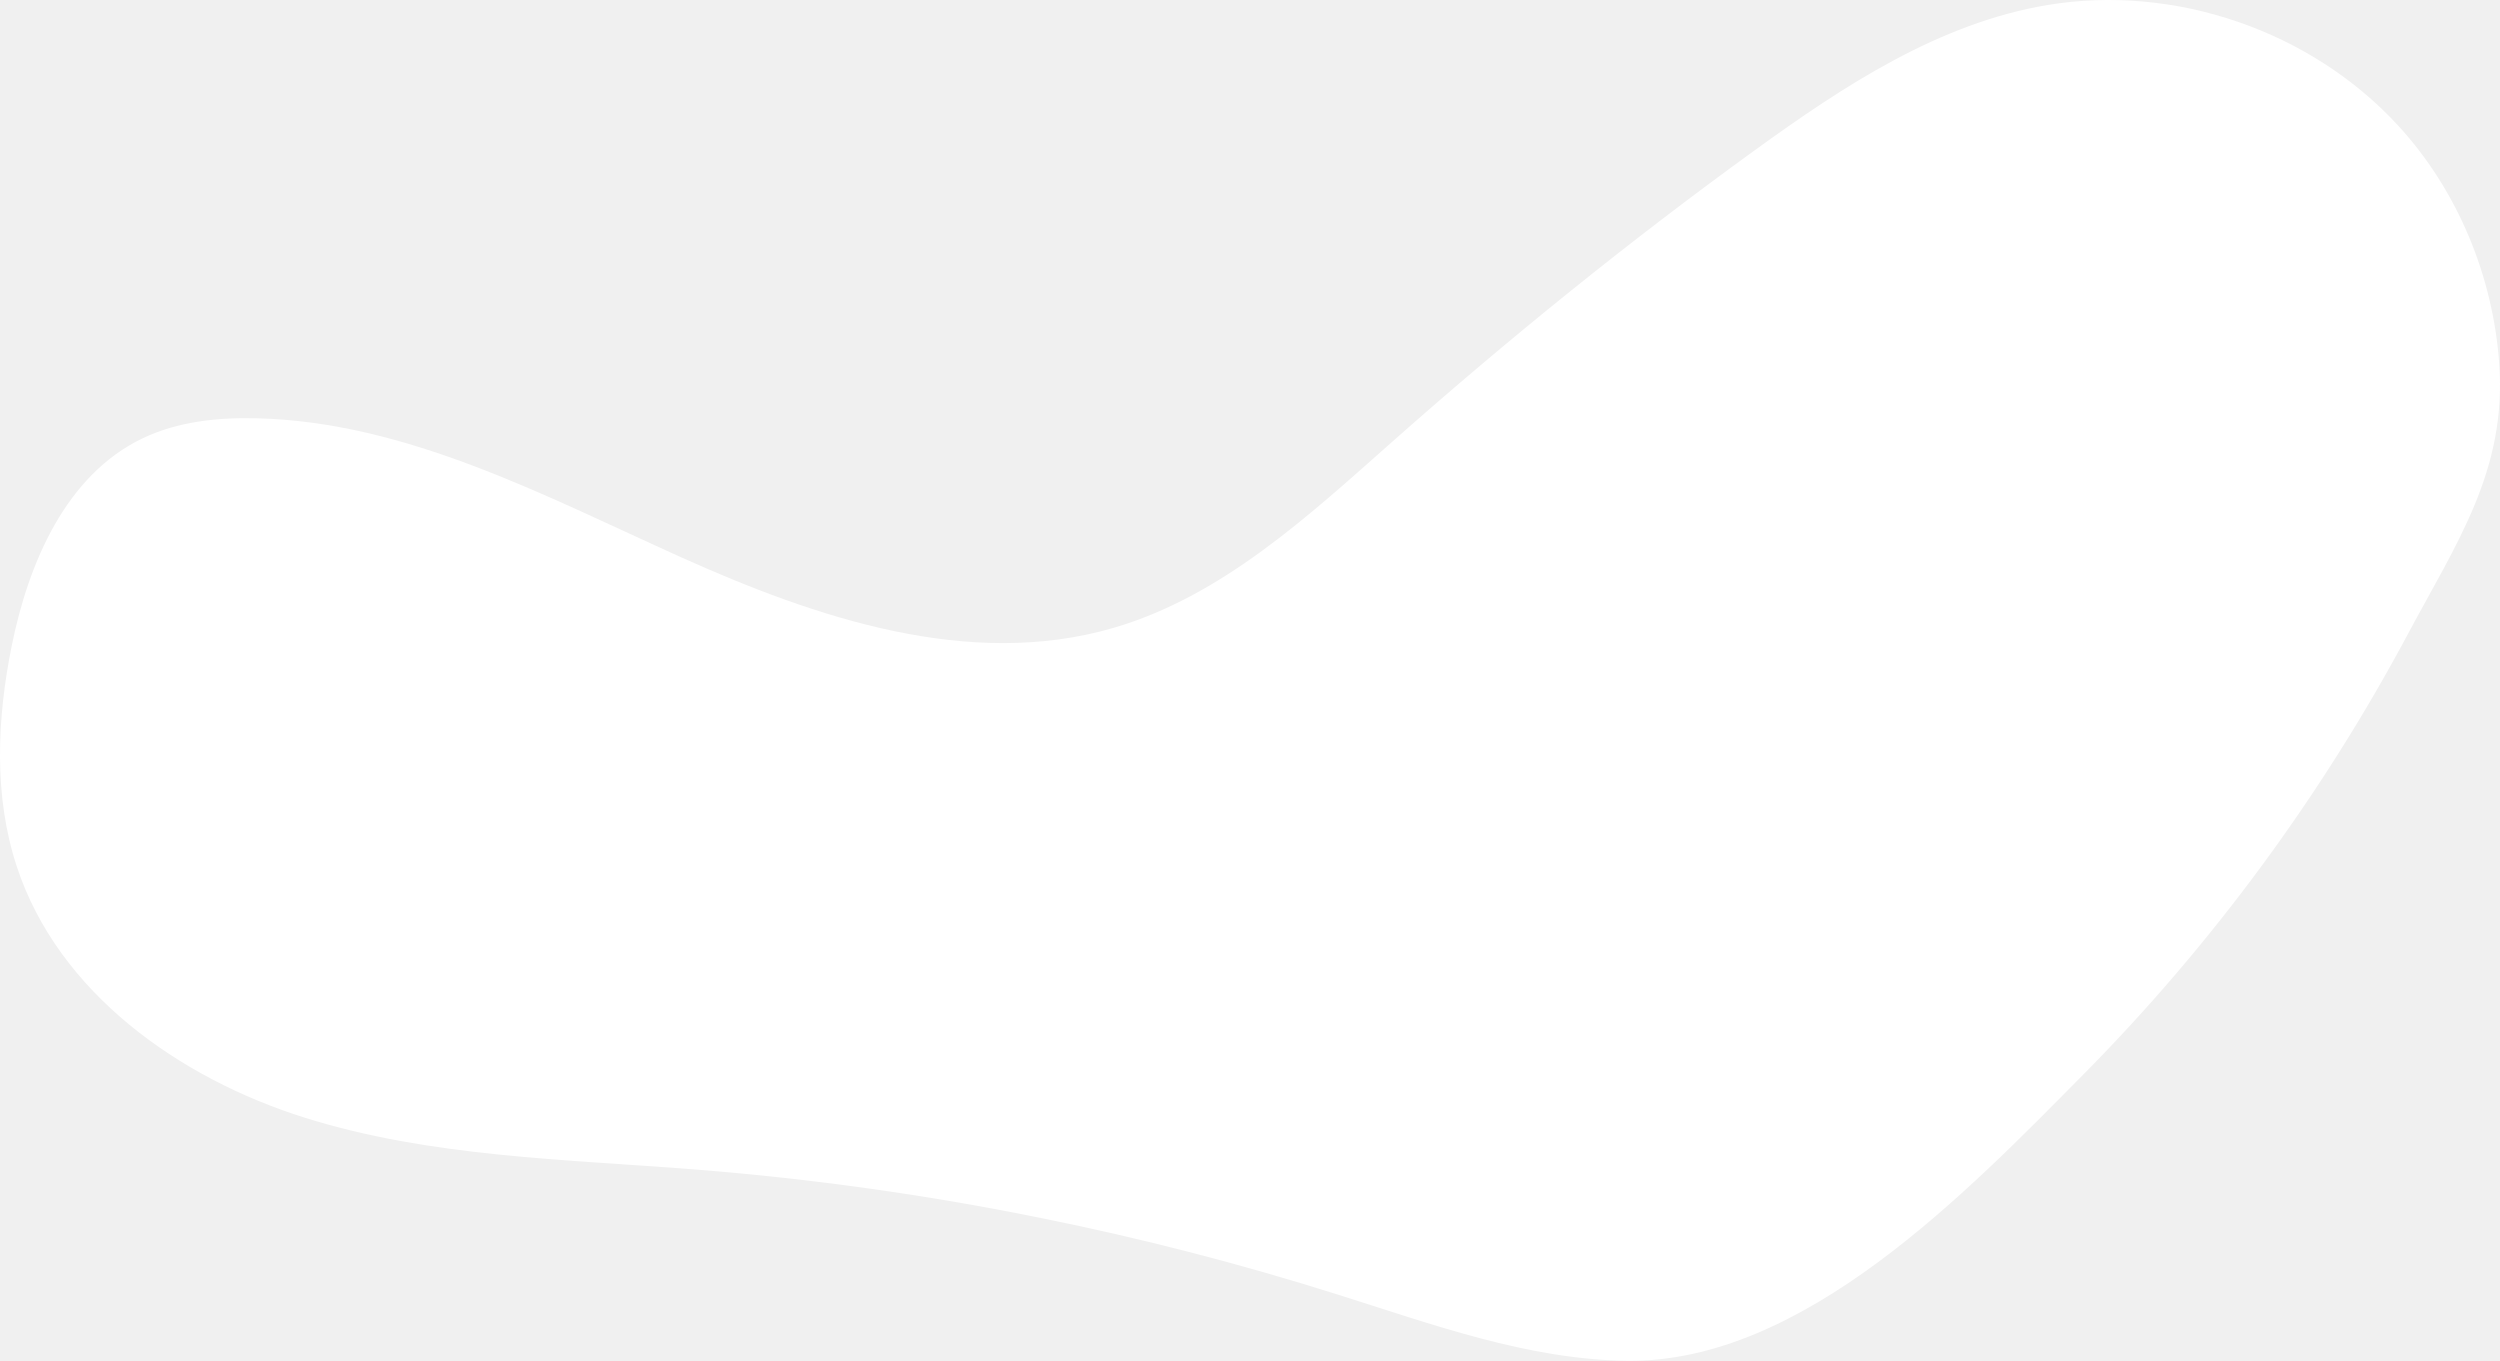
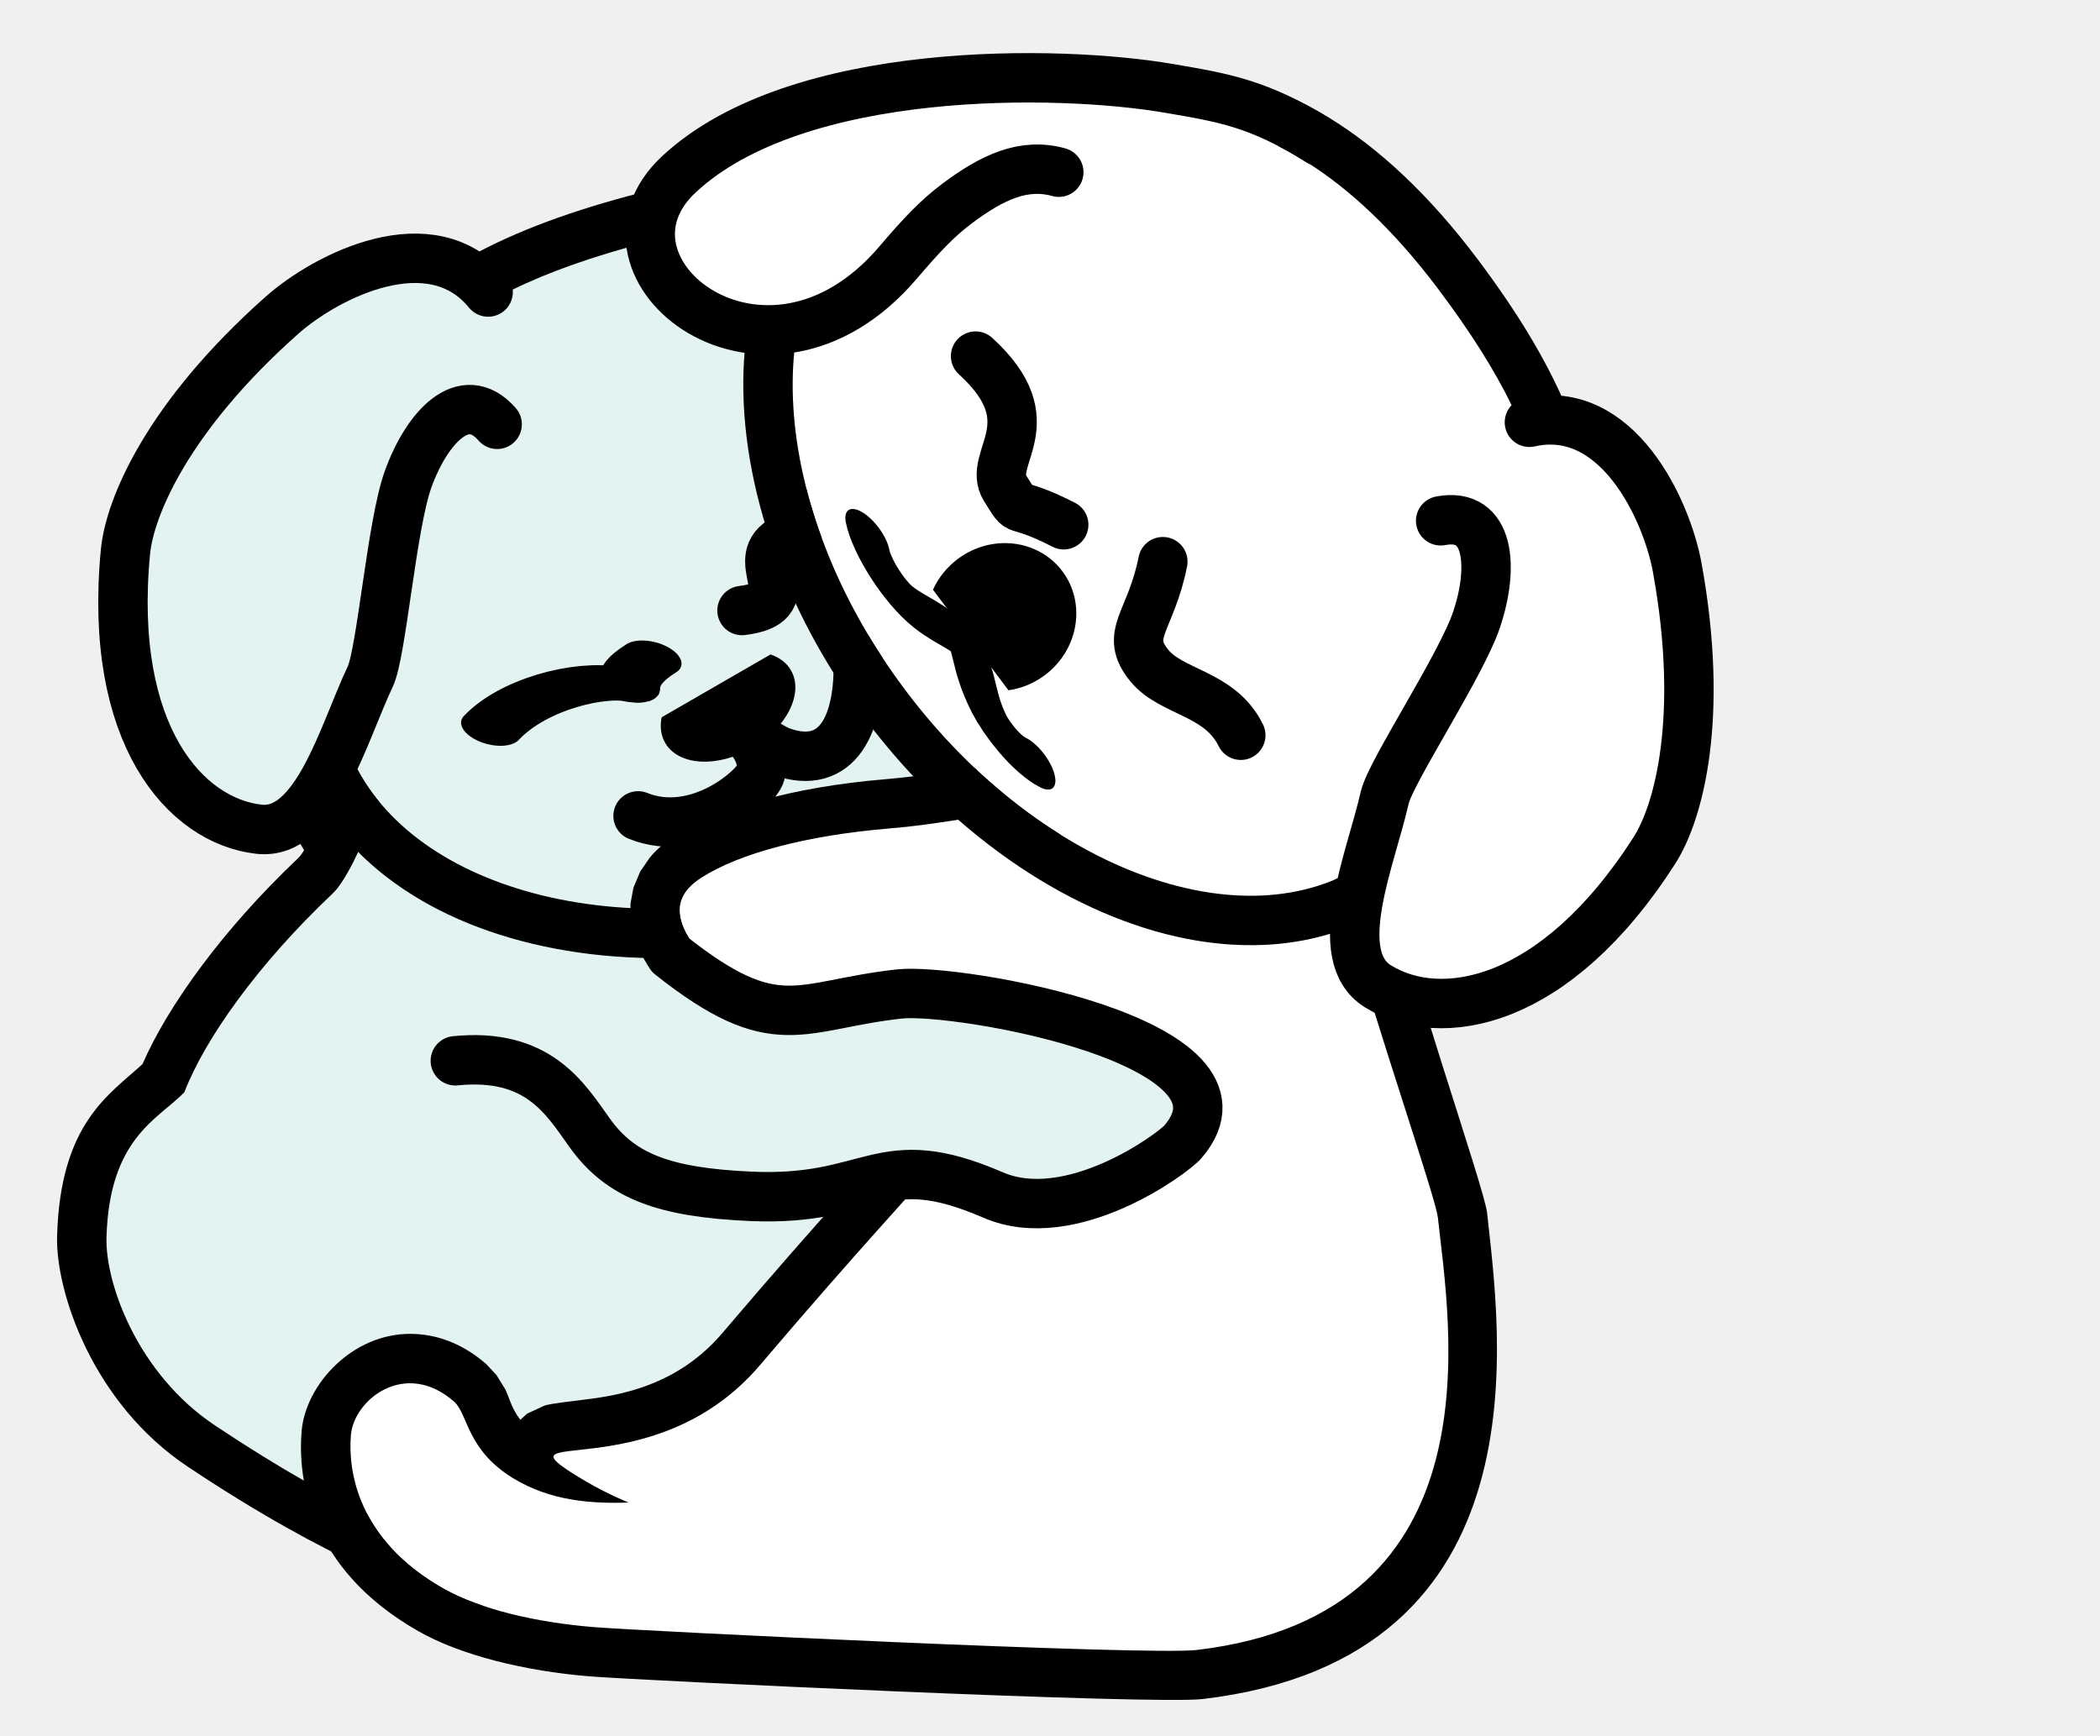
- <svg xmlns="http://www.w3.org/2000/svg" style="isolation:isolate" viewBox="482.79 977.215 326.473 177.707" width="326.473pt" height="177.707pt">
-   <path d=" M 618.721 1136.27 C 603.909 1133.27 588.917 1131.16 573.854 1129.96 C 556.636 1128.58 539.091 1128.35 522.611 1123.18 C 506.13 1118.01 490.418 1106.82 484.997 1090.42 C 481.941 1081.18 482.395 1071.1 484.319 1061.56 C 486.508 1050.7 491.414 1039.25 501.402 1034.46 C 506.012 1032.25 511.257 1031.71 516.369 1031.84 C 535.872 1032.33 553.792 1041.9 571.58 1049.92 C 589.369 1057.93 609.352 1064.66 628.094 1059.24 C 642.316 1055.13 653.627 1044.62 664.708 1034.81 C 679.837 1021.41 695.575 1008.69 711.945 996.836 C 723.574 988.416 736.009 980.233 750.17 977.871 C 766.773 975.102 784.596 981.234 795.979 993.634 C 803.743 1002.09 808.361 1013.3 809.165 1024.73 C 810.143 1038.66 803.612 1048.09 797.276 1059.94 C 786.007 1081.04 771.7 1100.51 754.875 1117.51 C 739.667 1132.87 718.298 1155.17 695.31 1154.92 C 682.324 1154.77 669.868 1150.17 657.483 1146.27 C 644.75 1142.25 631.806 1138.91 618.721 1136.27 Z " fill="#FFFFFF" />
+ <svg xmlns="http://www.w3.org/2000/svg" width="100%" height="100%" viewBox="0 0 340 281" version="1.1" xml:space="preserve" style="fill-rule:evenodd;clip-rule:evenodd;stroke-linecap:round;stroke-linejoin:round;stroke-miterlimit:1.5;">
+   <g transform="matrix(1,0,0,1,0,13.0949)">
+     <g transform="matrix(0.440488,-0.440488,-0.849511,-0.849511,198.268,352.065)">
+       <path d="M173.159,188.857C179.438,181.214 184.797,179.996 188.302,178.852C203.996,173.728 228.79,179.15 242.754,177.994C256.673,176.842 268.146,164.405 239.618,154.874C226.359,150.444 208.268,147.898 196.435,148.649C171.489,150.23 155.176,155.356 135.076,163.64C116.482,171.303 105.897,177.078 96.773,185.323C86.487,194.619 86.652,209.757 86.779,211.473C88.699,237.456 110.093,232.435 131.398,232.435C152.703,232.435 171.8,226.942 170,199.868C169.849,197.595 168.805,194.157 173.159,188.857Z" style="fill:rgb(196,196,196);" />
+       <path d="M173.159,188.857C179.438,181.214 184.797,179.996 188.302,178.852C203.996,173.728 228.79,179.15 242.754,177.994C256.673,176.842 268.146,164.405 239.618,154.874C226.359,150.444 208.268,147.898 196.435,148.649C171.489,150.23 155.176,155.356 135.076,163.64C116.482,171.303 105.897,177.078 96.773,185.323C86.487,194.619 86.652,209.757 86.779,211.473C88.699,237.456 110.093,232.435 131.398,232.435C152.703,232.435 171.8,226.942 170,199.868C169.849,197.595 168.805,194.157 173.159,188.857ZM161.344,186.247C155.861,192.921 156.975,197.235 157.165,200.097C158.035,213.178 154.607,220.233 146.612,223.6C142.324,225.406 136.92,225.776 131.398,225.776C126.146,225.776 120.888,226.066 115.903,226.149C112.186,226.211 108.576,226.481 105.934,225.205C101.671,223.145 100.182,218.927 99.612,211.218C99.503,209.738 99.042,196.653 107.912,188.637C116.26,181.094 126.056,175.864 143.066,168.853C161.102,161.42 175.609,156.678 197.994,155.258C207.524,154.654 221.984,156.904 232.663,160.472C242.392,163.722 245.946,166.984 243.916,169.682C243.282,170.525 242.212,171.296 240.729,171.419C233.049,172.054 221.826,170.336 210.944,170.021C200.266,169.712 189.93,170.452 181.46,173.217C176.86,174.718 169.585,176.217 161.344,186.247Z" />
+     </g>
+     <g transform="matrix(-0.111329,0.677503,0.677503,0.111329,-10.049,-48.4288)">
+       <path d="M135.787,234.084C128.668,237.396 120.796,239.236 112.521,239.236C109.506,239.236 106.583,238.495 103.655,238.522C77.318,238.761 136.97,273.36 129.734,258.67C127.574,254.284 224.704,295.459 123.003,238.234C202.655,266.109 123.031,229.557 129.657,223.663C131.684,200.329 109.754,231.886 129.657,223.663L132.325,202.552L142.136,178.235L136.643,191.85L148.613,130.837C150.754,132.648 152.769,134.616 154.644,136.725C166.876,139.678 181.153,142.262 196.628,143.447C209.813,144.458 237.2,139.255 243.801,134.236C262.954,119.674 282.41,110.164 295.563,107.458C302.937,102.295 309.097,91.727 332.359,94.893C342.98,96.338 362.827,107.246 371.928,127.322C387.287,161.206 391.873,183.305 392.148,193.347C392.783,216.521 347.166,281.834 339.624,285.576C332.1,289.309 256.59,378.077 307.119,280.235C309.18,276.244 286.892,294.695 282.202,310.796C279.071,321.55 274.936,329.178 265.14,324.366C255.662,319.711 243.888,307.857 238.294,289.163C235.162,278.697 234.905,262.313 236.868,245.334C223.688,244.142 209.195,242.367 198.234,240.013C195.303,239.384 192.541,238.782 189.927,238.203C188.654,246.294 207.615,252.06 215.945,265.253C220.888,273.082 224.97,274.311 231.922,289.572C236.565,299.765 238.409,308.243 227.847,310.988C217.627,313.645 200.969,312.344 184.533,301.828C167.938,291.21 145.875,259.911 135.787,234.084Z" style="fill:rgb(226,243,241);" />
+       <path d="M125.423,188.519L121.52,198.193C121.145,199.122 120.891,200.097 120.765,201.091L120.234,205.294L117.662,206.74L113.386,211.347L111.251,215.129L109.815,219.845L109.805,225.045L110.647,227.503C108.251,227.312 105.902,226.849 103.549,226.87C99.165,226.91 96.063,227.71 93.963,228.634L89.608,231.491L87.023,234.785L85.673,238.154L85.246,241.511L85.641,244.958L87.078,248.807C89.94,254.369 100.531,263.026 110.714,268.328C117.679,271.954 124.408,273.932 128.103,273.954L132.23,273.439L135.73,271.937C138.056,272.655 140.654,273.469 142.93,274.212L144.42,274.697C155.265,290.847 167.817,304.965 178.253,311.642C198.148,324.372 218.407,325.481 230.778,322.266C233.659,321.517 236.009,320.476 237.934,319.283L239.952,317.742C246.36,326.025 253.664,331.711 260.003,334.825C262.675,336.137 265.135,336.882 267.373,337.234L271.435,337.472L275.549,336.85L279.131,335.494L282.217,333.572L282.411,333.374L285.158,335.835L289.991,337.526L293.101,337.662L296.729,337.028C298.549,336.509 300.729,335.561 303.12,334.117C315.017,326.931 337.746,302.283 345.32,295.817C345.425,295.727 345.572,295.608 345.67,295.529C347.316,294.519 349.732,292.59 352.463,289.583C357.041,284.543 363.964,275.453 371.219,264.676C382.006,248.654 393.534,228.885 399.38,213.488C402.428,205.46 403.941,198.346 403.795,193.028C403.502,182.317 398.923,158.651 382.54,122.512C371.436,98.016 346.889,85.111 333.931,83.347C307.41,79.738 298.93,90.145 290.588,96.646C276.366,100.215 256.358,110.051 236.748,124.961C234.872,126.388 230.489,127.417 225.477,128.595C216.087,130.801 204.54,132.368 197.518,131.83C184.113,130.803 171.649,128.675 160.727,126.185C159.258,124.702 157.727,123.285 156.139,121.941C152.985,119.273 148.654,118.474 144.756,119.842C140.857,121.21 137.975,124.539 137.179,128.593L125.423,188.519ZM224.23,256.741C223.964,256.38 223.693,256.025 223.416,255.673L224.281,255.771L224.23,256.741ZM118.699,262.192L119.282,263.818C119.001,263.249 118.815,262.707 118.699,262.192ZM129.657,223.663C109.754,231.886 131.684,200.329 129.657,223.663ZM136.643,191.85L148.613,130.837C150.754,132.648 152.769,134.616 154.644,136.725C166.876,139.678 181.153,142.262 196.628,143.447C209.813,144.458 237.2,139.255 243.801,134.236C262.954,119.674 282.41,110.164 295.563,107.458C302.937,102.295 309.097,91.727 332.359,94.893C342.98,96.338 362.827,107.246 371.928,127.322C387.287,161.206 391.873,183.305 392.148,193.347C392.783,216.521 347.166,281.834 339.624,285.576C332.1,289.309 256.59,378.077 307.119,280.235C309.18,276.244 286.892,294.695 282.202,310.796C279.071,321.55 274.936,329.178 265.14,324.366C255.662,319.711 243.888,307.857 238.294,289.163C235.162,278.697 234.905,262.313 236.868,245.334C223.688,244.142 209.195,242.367 198.234,240.013C195.303,239.384 192.541,238.782 189.927,238.203C188.654,246.294 207.615,252.06 215.945,265.253C220.888,273.082 224.97,274.311 231.922,289.572C236.565,299.765 238.409,308.243 227.847,310.988C217.627,313.645 200.969,312.344 184.533,301.828C174.319,295.293 162.035,280.924 151.745,264.819C169.193,270.383 184.419,274.106 142.959,249.688C141.972,247.801 141.027,245.916 140.129,244.042C189.638,260.068 123.599,229.052 129.657,223.663L132.325,202.552L136.643,191.85ZM123.003,238.234C130.77,242.605 137.378,246.401 142.959,249.688C145.622,254.778 148.59,259.88 151.745,264.819C140.793,261.326 128.965,257.108 129.734,258.67C136.97,273.36 77.318,238.761 103.655,238.522C106.583,238.495 109.506,239.236 112.521,239.236C116.1,239.236 119.603,238.892 123.003,238.234ZM140.129,244.042C135.488,242.539 129.83,240.623 123.003,238.234C127.464,237.369 131.746,235.964 135.787,234.084C137.056,237.334 138.515,240.67 140.129,244.042Z" />
+     </g>
+     <g transform="matrix(1,0,0,1,-1.06007,-8.92128)">
+       <g transform="matrix(1.24635,-0.333959,-0.402622,-1.50261,82.8214,377.133)">
+         <path d="M39.583,181.666C43.766,203.283 59.79,208.59 85.11,208.59C122.51,208.59 128.733,190.381 130.637,181.666C134.945,177.416 137.21,172.631 137.21,167.763C137.21,157.676 127.673,148.801 113.283,143.71C105.159,140.836 95.486,139.167 85.11,139.167C56.355,139.167 33.01,151.98 33.01,167.763C33.01,172.631 35.275,177.416 39.583,181.666Z" style="fill:white;" />
+         <clipPath id="_clip1">
+           <path d="M39.583,181.666C43.766,203.283 59.79,208.59 85.11,208.59C122.51,208.59 128.733,190.381 130.637,181.666C134.945,177.416 137.21,172.631 137.21,167.763C137.21,157.676 127.673,148.801 113.283,143.71C105.159,140.836 95.486,139.167 85.11,139.167C56.355,139.167 33.01,151.98 33.01,167.763C33.01,172.631 35.275,177.416 39.583,181.666Z" />
+         </clipPath>
+         <g clip-path="url(#_clip1)">
+           <g transform="matrix(0.875864,-1.087e-16,1.31049e-16,-1.36104,-73.0889,347.228)">
+             <path d="M165.443,169.444C150.832,161.518 153.02,175.757 136.948,180.133C122.171,184.156 89.15,176.385 102.506,152.002C113.264,132.362 129.954,77.8 177.713,82.828C198.299,84.995 256.933,120.561 259.251,144.181C261.561,167.71 232.345,198.267 209.141,172.552C209.016,172.413 202.464,166.57 196.106,169.627C192.328,171.443 182.361,176.252 178.574,177.375C169.393,180.099 174.034,173.64 165.443,169.444Z" style="fill:rgb(226,243,241);" />
+             <clipPath id="_clip2">
+               <path d="M165.443,169.444C150.832,161.518 153.02,175.757 136.948,180.133C122.171,184.156 89.15,176.385 102.506,152.002C113.264,132.362 129.954,77.8 177.713,82.828C198.299,84.995 256.933,120.561 259.251,144.181C261.561,167.71 232.345,198.267 209.141,172.552C209.016,172.413 202.464,166.57 196.106,169.627C192.328,171.443 182.361,176.252 178.574,177.375C169.393,180.099 174.034,173.64 165.443,169.444Z" />
+             </clipPath>
+             <g clip-path="url(#_clip2)">
+               <g transform="matrix(0.866944,-0.0945209,0.177078,0.462757,46.4242,94.9742)">
+                 <path d="M103.773,127.289C110.731,135.111 123.08,131.708 124.528,130.051C126.735,127.525 125.618,124.086 124.956,121.818C124.482,120.195 127.363,126.479 129.208,128.388C135.934,135.343 142.671,129.972 147.06,120.371" style="fill:none;stroke:black;stroke-width:8px;" />
+               </g>
+             </g>
+           </g>
+         </g>
+         <path d="M33.745,183.848L33.745,183.849C35.805,193.144 40.014,199.658 45.877,204.229C54.821,211.202 68.017,213.733 85.11,213.733C106.202,213.733 118.381,208.304 125.677,201.94C132.555,195.942 135.192,188.915 136.432,183.895C141.062,178.915 143.41,173.37 143.41,167.763C143.41,155.85 132.71,144.992 115.716,138.98C106.888,135.857 96.384,134.024 85.11,134.024C66.127,134.024 49.349,139.25 38.914,147.061C31.19,152.843 26.81,160.05 26.81,167.763C26.81,173.352 29.144,178.88 33.745,183.848ZM39.583,181.666C35.275,177.416 33.01,172.631 33.01,167.763C33.01,151.98 56.355,139.167 85.11,139.167C95.486,139.167 105.159,140.836 113.283,143.71C127.673,148.801 137.21,157.676 137.21,167.763C137.21,172.631 134.945,177.416 130.637,181.666C128.733,190.381 122.51,208.59 85.11,208.59C59.79,208.59 43.766,203.283 39.583,181.666Z" />
+       </g>
+       <g transform="matrix(0.61911,-0.16589,0.16589,0.61911,9.42629,16.9631)">
+         <path d="M95.933,67.945C86.628,47.254 57.513,53.421 44.097,60.14C9.698,77.365 -5.552,96.942 -9.532,107.598C-25.817,151.197 -12.478,177.278 4.914,184.068C18.53,189.384 31.683,166.256 42.017,154.096C46.358,148.987 57.107,118.608 64.131,108.447C71.905,97.203 83.845,89.314 89.484,100.817" style="fill:rgb(226,243,241);stroke:black;stroke-width:12.48px;" />
+       </g>
+       <g transform="matrix(1.25022,0.323562,-0.172501,0.666533,2.61082,21.1103)">
+         <path d="M76.422,101.858C79.21,92.243 86.857,84.456 91.227,84.075C92.994,83.921 90.166,83.422 93.672,76.501" style="fill:none;stroke:black;stroke-width:7.73px;" />
+       </g>
+       <g transform="matrix(-0.439156,1.21445,1.21445,0.439156,69.4216,-52.6656)">
+         <path d="M72.546,87.595C80.888,78.412 80.35,80.314 84.12,77.943C87.887,75.575 90.166,83.422 93.672,76.501" style="fill:none;stroke:black;stroke-width:6.19px;" />
+       </g>
+       <g transform="matrix(-0.61911,0.16589,0.16589,0.61911,175.688,-27.5865)">
+         <path d="M81.586,71.042C66.759,79.367 66.553,79.638 54.258,88.237C21.111,111.419 -10.729,161.656 -6.44,202.154C-2.766,236.853 55.953,221.63 44.623,171.258C42.631,162.403 41.643,156.715 41.643,150.411C41.643,139.269 43.475,130.69 50.733,125.112" style="fill:rgb(196,196,196);stroke:black;stroke-width:12.48px;" />
+       </g>
+       <g transform="matrix(-1.24741,0.334243,-0.334243,-1.24741,264.247,168.158)">
+         <g transform="matrix(1.19989,-0.321508,0.318517,1.18872,-170.358,-51.8302)">
+           <path d="M188.409,156.22L175.717,156.22C175.074,155.479 174.735,154.638 174.735,153.782C174.735,151.091 178.019,148.906 182.063,148.906C186.107,148.906 189.391,151.091 189.391,153.782C189.391,154.638 189.052,155.479 188.409,156.22Z" />
+         </g>
+       </g>
+     </g>
+   </g>
+   <g transform="matrix(1,0,0,1,-37.1224,-36.2937)">
+     <g transform="matrix(-0.355944,0.58712,-0.58712,-0.355944,435.527,138.177)">
+       <path d="M215.982,258.086C202.802,256.894 141.64,220.422 157.115,221.607C170.3,222.618 237.2,139.255 243.801,134.236C262.954,119.674 315.693,72.81 360.371,130.029C367.481,139.134 424.298,244.097 429.406,254.269C435.572,266.547 439.84,279.59 440.115,289.633C440.75,312.807 427.996,323.169 420.454,326.91C412.93,330.643 398.465,325.26 401.084,310.237C401.855,305.811 409.275,301.865 409.323,288.955C409.361,278.597 404.932,270.039 400.125,262.673C400.755,266.803 401.084,271.061 401.084,275.412C401.084,300.649 394.847,259.168 356.314,252.967C319.477,247.039 301.652,243.066 294.158,242.015C267.687,238.301 266.072,278.134 271.486,283.323C276.196,287.837 286.892,294.695 282.202,310.796C279.071,321.55 274.936,329.178 265.14,324.366C255.662,319.711 243.814,308.351 232.341,292.568C218.677,273.77 214.019,275.066 215.982,258.086Z" style="fill:white;" />
+       <path d="M396.67,294.61L394.594,293.993L390.797,291.431C389.288,290.039 386.949,286.848 383.692,282.811C378.507,276.384 369.669,266.918 354.463,264.471C317.763,258.565 300.005,254.601 292.54,253.553C287.112,252.792 284.325,256.56 282.744,260.588C280.77,265.616 280.976,273.877 281.09,276.353C288.071,282.796 299.514,293.026 293.389,314.054C291.633,320.086 289.439,325.293 286.749,328.93L282.217,333.572L279.131,335.494L275.549,336.85L271.435,337.472L267.373,337.234C265.135,336.882 262.675,336.137 260.003,334.825C249.365,329.6 235.794,317.133 222.917,299.419C217.544,292.028 213.581,287.804 210.891,284.32C206.485,278.612 204.112,274.326 203.872,266.482C198.996,264.582 193.235,261.941 187.267,258.816C170.983,250.287 152.832,238.501 147.498,232.767L145.184,229.811L143.588,226.425L142.975,222.76L143.338,219.502L145.27,215.307L148.292,212.324L152.216,210.481L155.385,210.212C156.259,209.553 165.442,202.58 172.189,195.869C197.196,170.992 232.053,128.531 236.748,124.961C258.558,108.379 318.68,57.704 369.555,122.858C376.78,132.11 434.629,238.704 439.819,249.041C446.828,262.999 451.45,277.897 451.763,289.314C452.586,319.382 435.418,332.493 425.633,337.348C415.887,342.183 399.735,339.11 392.651,327.082C389.816,322.269 388.248,316.022 389.605,308.236L390.556,304.89L392.34,301.406C393.397,299.709 395.442,297.821 396.67,294.61ZM215.982,258.086C214.019,275.066 218.677,273.77 232.341,292.568C243.814,308.351 255.662,319.711 265.14,324.366C274.936,329.178 279.071,321.55 282.202,310.796C286.892,294.695 276.196,287.837 271.486,283.323C266.072,278.134 267.687,238.301 294.158,242.015C301.652,243.066 319.477,247.039 356.314,252.967C394.847,259.168 401.084,300.649 401.084,275.412C401.084,271.061 400.755,266.803 400.125,262.673C404.932,270.039 409.361,278.597 409.323,288.955C409.275,301.865 401.855,305.811 401.084,310.237C398.465,325.26 412.93,330.643 420.454,326.91C427.996,323.169 440.75,312.807 440.115,289.633C439.84,279.59 435.572,266.547 429.406,254.269C424.298,244.097 367.481,139.134 360.371,130.029C315.693,72.81 262.954,119.674 243.801,134.236C237.2,139.255 170.3,222.618 157.115,221.607C141.64,220.422 202.802,256.894 215.982,258.086ZM155.991,210.161L158.005,209.99C157.564,209.956 156.632,210.07 155.991,210.161ZM158.248,233.108L156.225,233.225C156.984,233.283 157.655,233.23 158.248,233.108Z" />
+     </g>
+     <g transform="matrix(-0.786749,-0.617273,-0.617273,0.786749,374.366,120.193)">
+       <g transform="matrix(1.24635,-0.333959,-0.402622,-1.50261,82.8214,377.133)">
+         <path d="M39.583,181.666C43.766,203.283 59.79,208.59 85.11,208.59C122.51,208.59 128.733,190.381 130.637,181.666C134.945,177.416 137.21,172.631 137.21,167.763C137.21,151.98 113.865,139.167 85.11,139.167C56.355,139.167 33.01,151.98 33.01,167.763C33.01,172.631 35.275,177.416 39.583,181.666Z" style="fill:white;" />
+         <path d="M33.745,183.849L33.744,183.848C29.144,178.88 26.81,173.352 26.81,167.763C26.81,160.05 31.19,152.843 38.914,147.061C49.349,139.25 66.127,134.024 85.11,134.024C104.092,134.024 120.871,139.25 131.306,147.061C139.03,152.843 143.41,160.05 143.41,167.763C143.41,173.37 141.062,178.915 136.433,183.894C135.191,188.915 132.555,195.942 125.677,201.94C118.381,208.304 106.202,213.733 85.11,213.733C68.017,213.733 54.821,211.202 45.877,204.229C40.014,199.658 35.805,193.144 33.745,183.849ZM39.583,181.666C43.766,203.283 59.79,208.59 85.11,208.59C122.51,208.59 128.733,190.381 130.637,181.666C134.945,177.416 137.21,172.631 137.21,167.763C137.21,151.98 113.865,139.167 85.11,139.167C56.355,139.167 33.01,151.98 33.01,167.763C33.01,172.631 35.275,177.416 39.583,181.666Z" />
+       </g>
+       <g transform="matrix(0.61911,-0.16589,0.16589,0.61911,9.42629,16.9631)">
+         <path d="M95.933,67.945C86.628,47.254 57.513,53.421 44.097,60.14C9.698,77.365 -5.552,96.942 -9.532,107.598C-25.817,151.197 -12.478,177.278 4.914,184.068C18.53,189.384 31.683,166.256 42.017,154.096C46.358,148.987 57.107,118.608 64.131,108.447C71.905,97.203 83.845,89.314 89.484,100.817" style="fill:white;stroke:black;stroke-width:12.48px;" />
+       </g>
+       <g transform="matrix(1.29141,0,0,1.29141,-8.11779,-1.29118)">
+         <path d="M72.546,87.595C77.9,85.012 82.639,88.781 86.982,87.795C91.948,86.668 90.166,83.422 93.672,76.501" style="fill:none;stroke:black;stroke-width:6.19px;" />
+       </g>
+       <g transform="matrix(-0.795127,1.01761,1.01761,0.795127,125.799,-53.4413)">
+         <path d="M72.546,87.595C80.888,78.412 85.338,86.234 89.108,83.864C92.874,81.496 90.166,83.422 93.672,76.501" style="fill:none;stroke:black;stroke-width:6.19px;" />
+       </g>
+       <g transform="matrix(-0.61911,0.16589,0.16589,0.61911,175.688,-27.5865)">
+         <path d="M83.914,67.826C67.081,74.237 60.597,80.603 50.474,90.161C30.047,109.445 -10.729,161.656 -6.44,202.154C-2.766,236.853 55.953,221.63 44.623,171.258C42.631,162.403 41.643,156.715 41.643,150.411C41.643,139.269 43.475,130.69 50.733,125.112" style="fill:white;stroke:black;stroke-width:12.48px;" />
+       </g>
+       <g transform="matrix(-0.786749,-0.617273,-0.617273,0.786749,317.115,142.164)">
+         <path d="M108.552,154.663C125.781,168.335 129.322,162.736 145.62,160.955C155.049,159.925 205.399,168.681 191.532,184.881C189.826,186.874 173.335,198.944 160.775,193.502C142.332,185.511 141.588,194.629 121.513,193.722C107.512,193.09 100.474,190.468 95.436,183.392C91.503,177.869 87.097,170.423 73.72,171.775" style="fill:rgb(226,243,241);stroke:black;stroke-width:8px;" />
+       </g>
+       <g transform="matrix(1.29141,0,0,1.29141,1.32915,22.7033)">
+         <g transform="matrix(1.19989,-0.321508,0.508324,1.89709,-198.622,-157.31)">
+           <path d="M188.409,156.22L175.717,156.22C175.074,155.479 174.735,154.638 174.735,153.782C174.735,151.091 178.019,148.906 182.063,148.906C186.107,148.906 189.391,151.091 189.391,153.782C189.391,154.638 189.052,155.479 188.409,156.22Z" />
+         </g>
+         <g>
+           <g transform="matrix(-0.447257,0.119842,-0.051674,-0.19285,224.371,78.7005)">
+             <path d="M222.732,140.821C227.845,135.094 239.143,133.011 245.605,136.977C251.991,140.897 256.31,148.96 261.799,148.506C267.39,148.044 271.17,138.813 281.068,134.766C285.382,133.003 294.108,133.12 298.749,138.57" style="fill:white;stroke:black;stroke-width:17.37px;" />
+           </g>
+           <g transform="matrix(0.0509703,0.190224,-0.479404,0.128456,153.422,7.91124)">
+             <path d="M234.459,142.502C218.965,142.294 228.774,142.327 253.61,142.502L280.063,142.738" style="fill:white;stroke:black;stroke-width:16.41px;" />
+           </g>
+         </g>
+       </g>
+     </g>
+   </g>
</svg>
